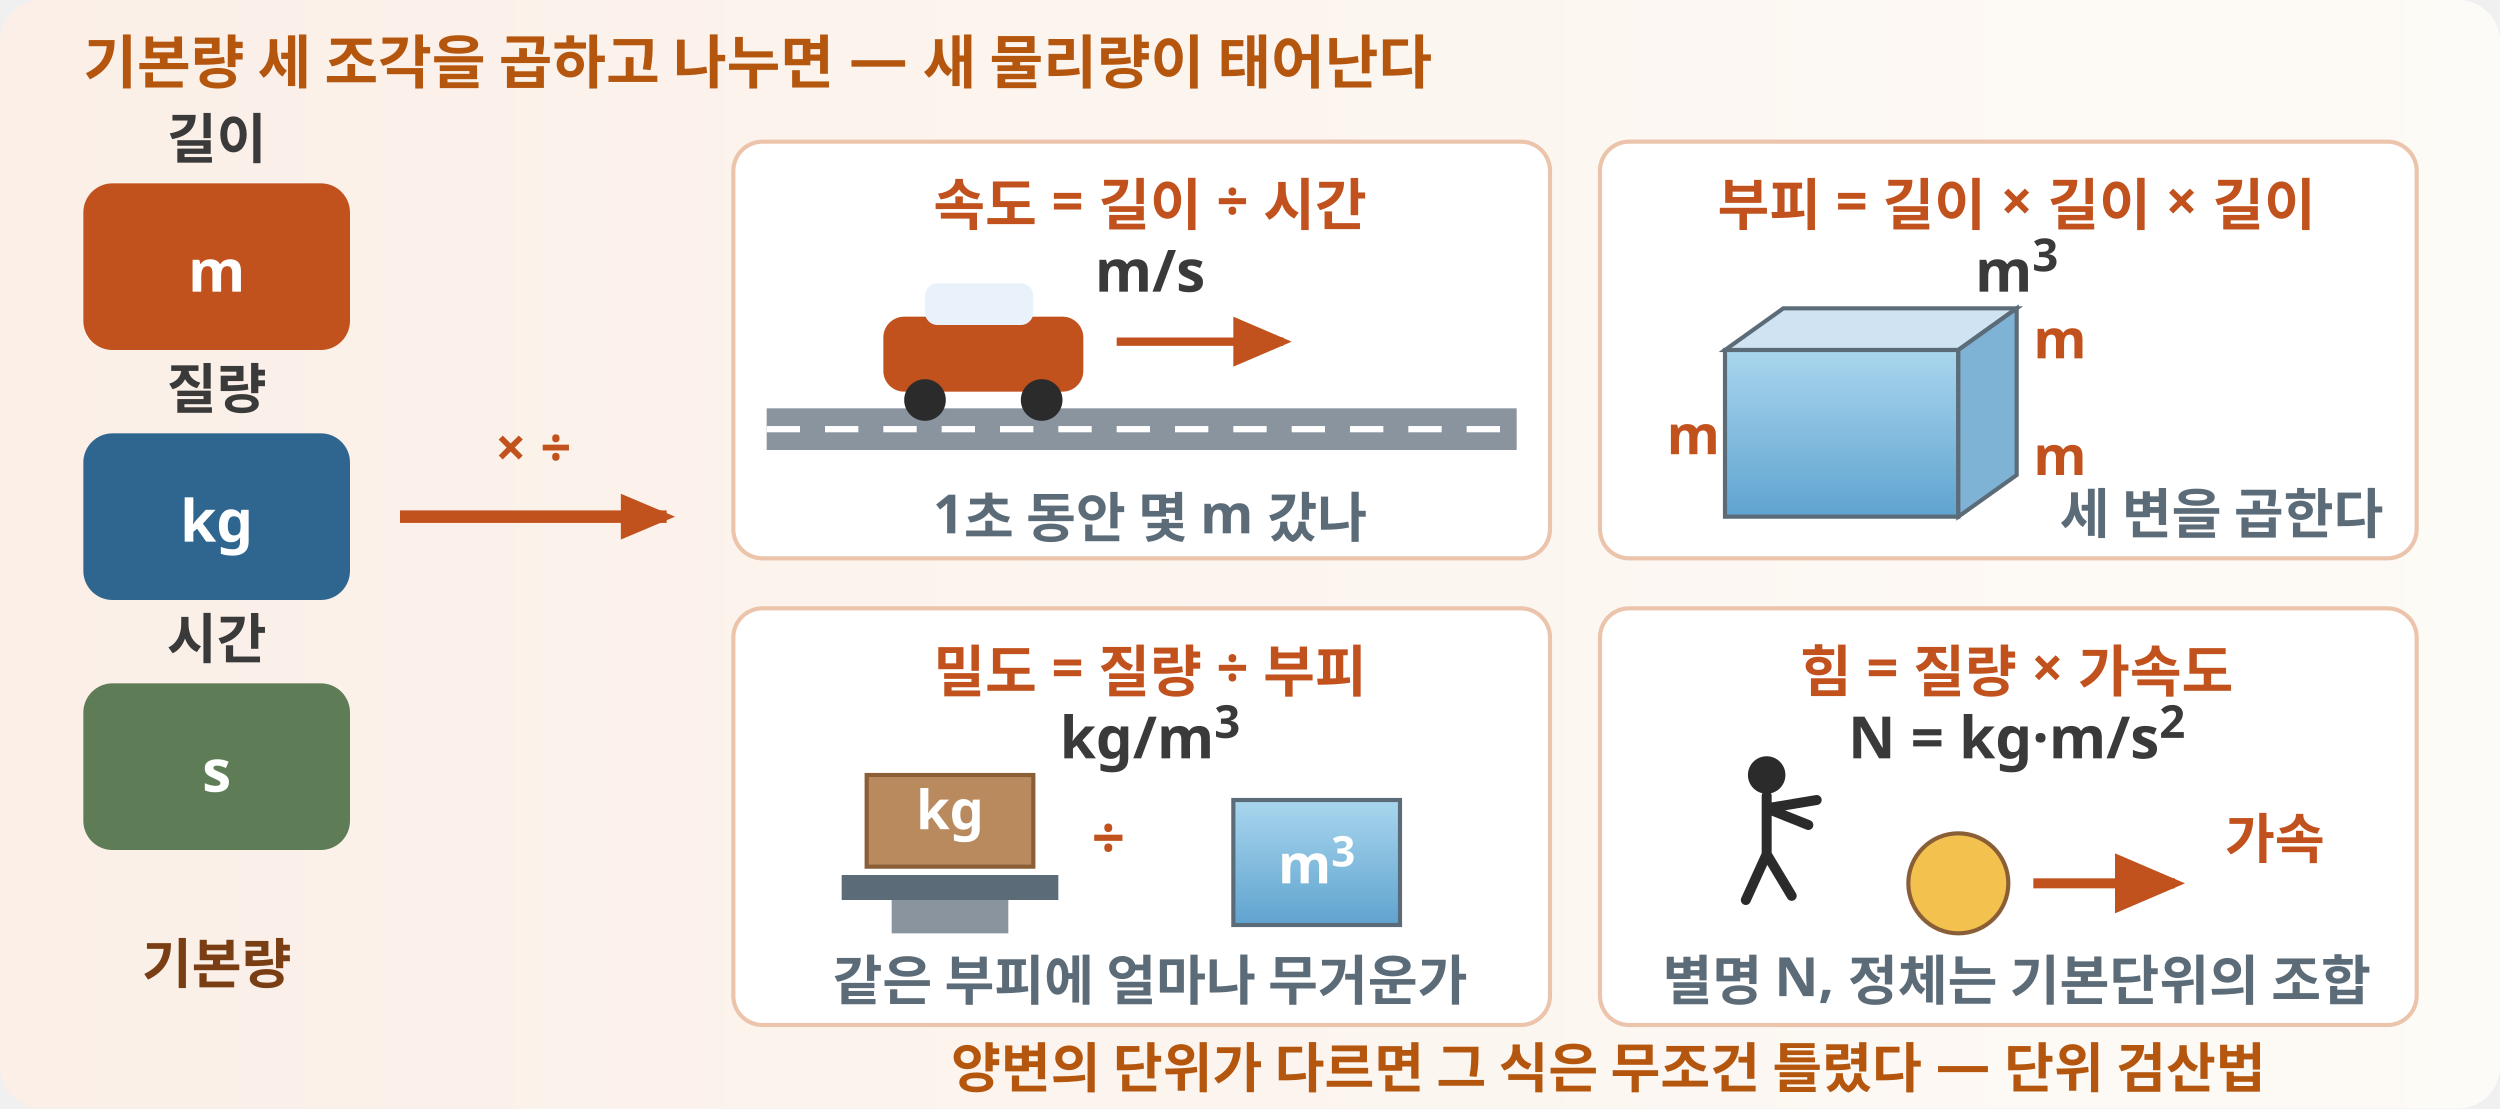
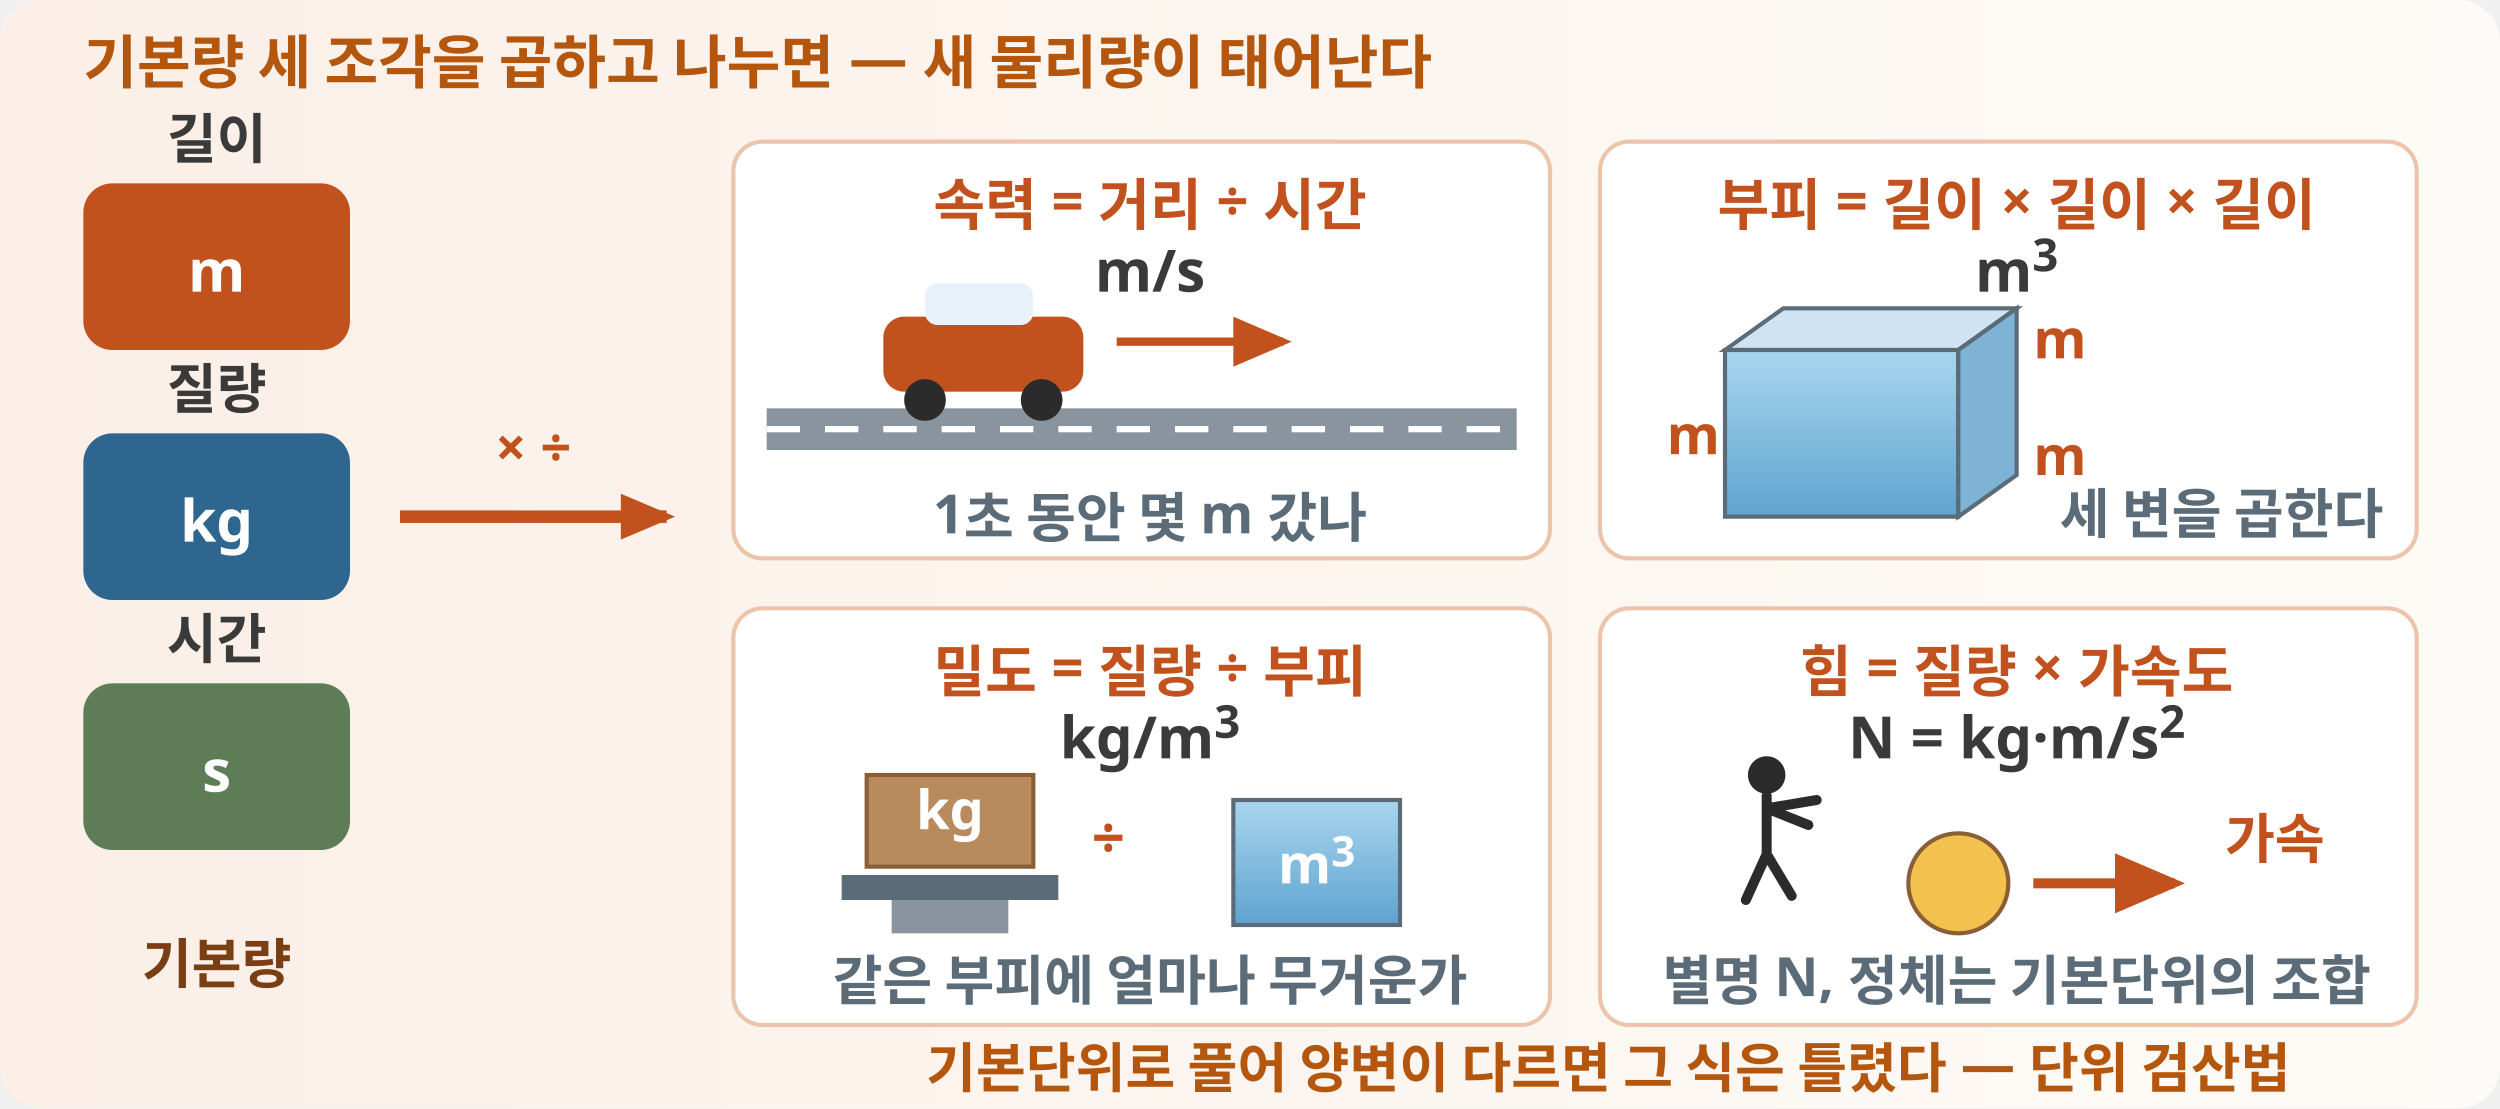
<svg width="600" height="266" viewBox="0 0 600 266" font-family="PC Sans">
  <defs>
    <marker id="arrB-1102-03" markerUnits="userSpaceOnUse" markerWidth="13" markerHeight="11" refX="11" refY="5.5" orient="auto">
      <path d="M0,0 L13,5.5 L0,11 Z" fill="#C1521E" />
    </marker>
    <marker id="arrP-1102-03" markerWidth="8" markerHeight="8" refX="6" refY="3" orient="auto">
      <path d="M0,0 L7,3 L0,6 Z" fill="#C1521E" />
    </marker>
  </defs>
  <defs>
    <linearGradient id="h3bg-1102-03" x1="0" y1="0" x2="1" y2="0">
      <stop offset="0" stop-color="#FBEFE7" />
      <stop offset="1" stop-color="#FDFBF7" />
    </linearGradient>
    <linearGradient id="h3water-1102-03" x1="0" y1="0" x2="0" y2="1">
      <stop offset="0" stop-color="#A9D6EE" />
      <stop offset="1" stop-color="#5FA3CF" />
    </linearGradient>
  </defs>
  <rect width="600" height="266" rx="10" fill="url(#h3bg-1102-03)" />
  <text x="20" y="20" font-size="14" font-weight="900" fill="#B4560E">기본량 세 조각을 곱하고 나누면 — 새 물리량이 태어난다</text>
  <g font-size="14" font-weight="900" text-anchor="middle">
    <rect x="20" y="44" width="64" height="40" rx="7" fill="#C1521E" />
    <text x="52" y="70" fill="#FFFFFF">m</text>
    <rect x="20" y="104" width="64" height="40" rx="7" fill="#2E6690" />
    <text x="52" y="130" fill="#FFFFFF">kg</text>
    <rect x="20" y="164" width="64" height="40" rx="7" fill="#5E7D57" />
    <text x="52" y="190" fill="#FFFFFF">s</text>
  </g>
  <g font-size="13" font-weight="800" fill="#3A3A3A" text-anchor="middle">
    <text x="52" y="38">길이</text>
    <text x="52" y="98">질량</text>
    <text x="52" y="158">시간</text>
  </g>
  <text x="52" y="236" text-anchor="middle" font-size="13" font-weight="900" fill="#7A3E14">기본량</text>
  <path d="M96,124 C130,124 130,124 160,124" stroke="#C1521E" stroke-width="3" fill="none" marker-end="url(#arrB-1102-03)" />
  <text x="128" y="112" text-anchor="middle" font-size="13" font-weight="800" fill="#C1521E">× ÷</text>
  <g transform="translate(176,34)">
    <rect width="196" height="100" rx="7" fill="#FFFFFF" stroke="#EBC4AB" stroke-width="1" />
    <rect x="8" y="64" width="180" height="10" fill="#8A949E" />
    <path d="M8,69 h180" stroke="#FFFFFF" stroke-width="1.5" stroke-dasharray="8 6" />
    <g transform="translate(60,54)">
      <rect x="-24" y="-12" width="48" height="18" rx="5" fill="#C1521E" />
      <rect x="-14" y="-20" width="26" height="10" rx="3" fill="#E9F2FB" />
      <circle cx="-14" cy="8" r="5" fill="#2B2B2B" />
      <circle cx="14" cy="8" r="5" fill="#2B2B2B" />
    </g>
    <path d="M92,48 h40" stroke="#C1521E" stroke-width="2" marker-end="url(#arrP-1102-03)" />
-     <text x="100" y="20" text-anchor="middle" font-size="13.5" font-weight="900" fill="#C1521E">속도 = 길이 ÷ 시간</text>
+     <text x="100" y="20" text-anchor="middle" font-size="13.5" font-weight="900" fill="#C1521E">속력 = 거리 ÷ 시간</text>
    <text x="100" y="36" text-anchor="middle" font-size="14" font-weight="900" fill="#3A3A3A">m/s</text>
    <text x="100" y="94" text-anchor="middle" font-size="13" font-weight="700" fill="#5B6B77">1초 동안 몇 m 갔나</text>
  </g>
  <g transform="translate(384,34)">
    <rect width="196" height="100" rx="7" fill="#FFFFFF" stroke="#EBC4AB" stroke-width="1" />
    <g transform="translate(30,50)">
      <path d="M0,0 l14,-10 h56 l-14,10 z" fill="#CFE3F2" stroke="#5B6B77" stroke-width="1" />
      <rect y="0" width="56" height="40" fill="url(#h3water-1102-03)" stroke="#5B6B77" stroke-width="1" />
      <path d="M56,0 l14,-10 v40 l-14,10 z" fill="#7FB3D6" stroke="#5B6B77" stroke-width="1" />
    </g>
    <g font-size="13" font-weight="800" fill="#C1521E">
      <text x="16" y="75">m</text>
      <text x="104" y="80">m</text>
      <text x="104" y="52">m</text>
    </g>
    <text x="100" y="20" text-anchor="middle" font-size="13.5" font-weight="900" fill="#C1521E">부피 = 길이 × 길이 × 길이</text>
    <text x="100" y="36" text-anchor="middle" font-size="14" font-weight="900" fill="#3A3A3A">m<tspan dy="-0.45em" font-size="78%">3</tspan>
    </text>
    <text x="188" y="94" text-anchor="end" font-size="13" font-weight="700" fill="#5B6B77">세 변을 곱한다</text>
  </g>
  <g transform="translate(176,146)">
    <rect width="196" height="100" rx="7" fill="#FFFFFF" stroke="#EBC4AB" stroke-width="1" />
    <g transform="translate(52,56)">
      <rect x="-20" y="-16" width="40" height="22" fill="#B98A5E" stroke="#8A5F38" stroke-width="1" />
      <path d="M-26,8 h52 v6 h-52 z" fill="#5B6B77" />
      <rect x="-14" y="14" width="28" height="8" fill="#8A949E" />
      <text y="-3" text-anchor="middle" font-size="13" font-weight="900" fill="#FFFFFF">kg</text>
    </g>
    <text x="86" y="60" font-size="14" font-weight="900" fill="#C1521E">÷</text>
    <g transform="translate(120,46)">
      <rect y="0" width="40" height="30" fill="url(#h3water-1102-03)" stroke="#5B6B77" stroke-width="1" />
      <text x="20" y="20" text-anchor="middle" font-size="13" font-weight="900" fill="#FFFFFF">m<tspan dy="-0.4em" font-size="78%">3</tspan>
      </text>
    </g>
    <text x="100" y="20" text-anchor="middle" font-size="13.5" font-weight="900" fill="#C1521E">밀도 = 질량 ÷ 부피</text>
    <text x="100" y="36" text-anchor="middle" font-size="14" font-weight="900" fill="#3A3A3A">kg/m<tspan dy="-0.45em" font-size="78%">3</tspan>
    </text>
    <text x="100" y="94" text-anchor="middle" font-size="13" font-weight="700" fill="#5B6B77">같은 부피에 얼마나 무거운가</text>
  </g>
  <g transform="translate(384,146)">
    <rect width="196" height="100" rx="7" fill="#FFFFFF" stroke="#EBC4AB" stroke-width="1" />
    <g transform="translate(40,66)" stroke="#2B2B2B" stroke-width="2.4" stroke-linecap="round" fill="none">
      <circle cy="-26" r="4.5" fill="#2B2B2B" stroke="none" />
      <path d="M0,-21 v14 M0,-7 l-5,11 M0,-7 l6,10 M0,-18 l12,-2 M0,-18 l10,4" />
    </g>
    <circle cx="86" cy="66" r="12" fill="#F3C24E" stroke="#8A5F38" stroke-width="1" />
    <path d="M104,66 h34" stroke="#C1521E" stroke-width="2.4" marker-end="url(#arrP-1102-03)" />
    <text x="150" y="60" font-size="13" font-weight="800" fill="#C1521E">가속</text>
    <text x="100" y="20" text-anchor="middle" font-size="13.5" font-weight="900" fill="#C1521E">힘 = 질량 × 가속도</text>
    <text x="100" y="36" text-anchor="middle" font-size="14" font-weight="900" fill="#3A3A3A">N = kg·m/s<tspan dy="-0.45em" font-size="78%">2</tspan>
    </text>
    <text x="100" y="94" text-anchor="middle" font-size="13" font-weight="700" fill="#5B6B77">별명 N, 정체는 기본단위의 조합</text>
  </g>
-   <text x="386" y="261" text-anchor="middle" font-size="13" font-weight="900" fill="#B4560E">양변의 단위가 다르면 그 식은 무조건 틀렸다 — 단위 검산법</text>
+   <text x="386" y="261" text-anchor="middle" font-size="13" font-weight="900" fill="#B4560E">기본단위로 풀어 양변이 다르면 그 식은 틀렸다 — 단위 검산법</text>
</svg>
